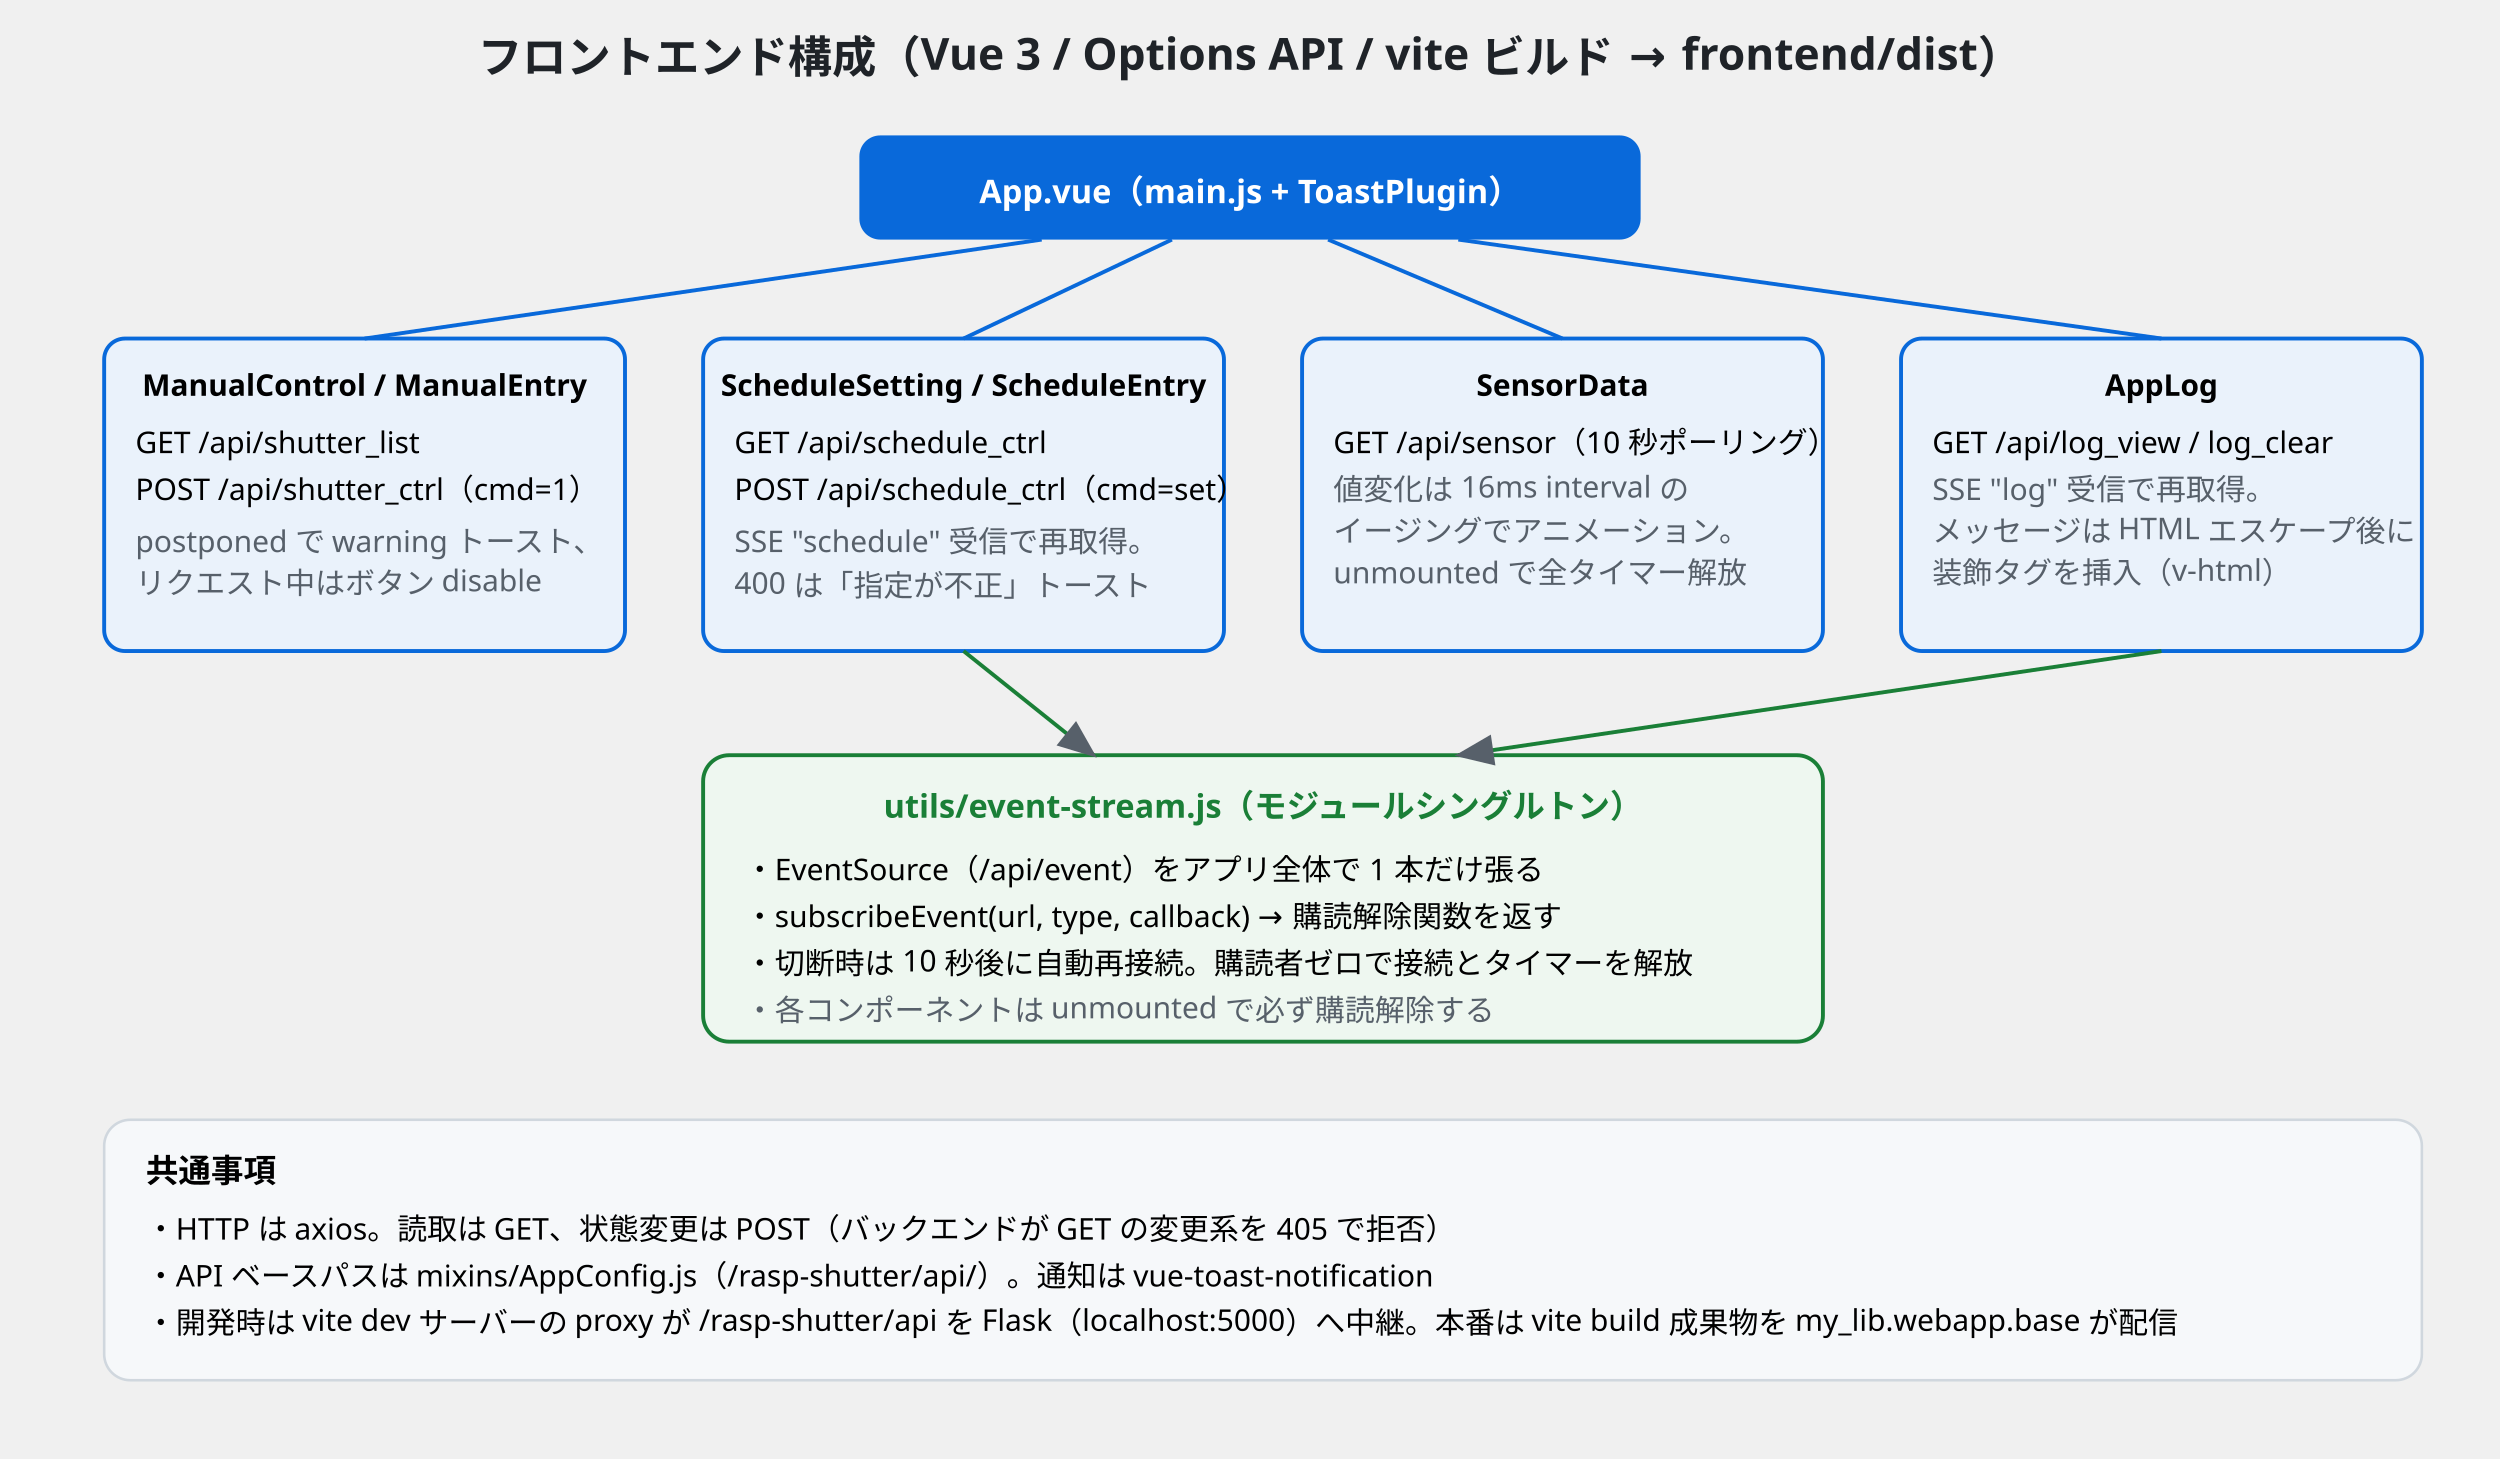
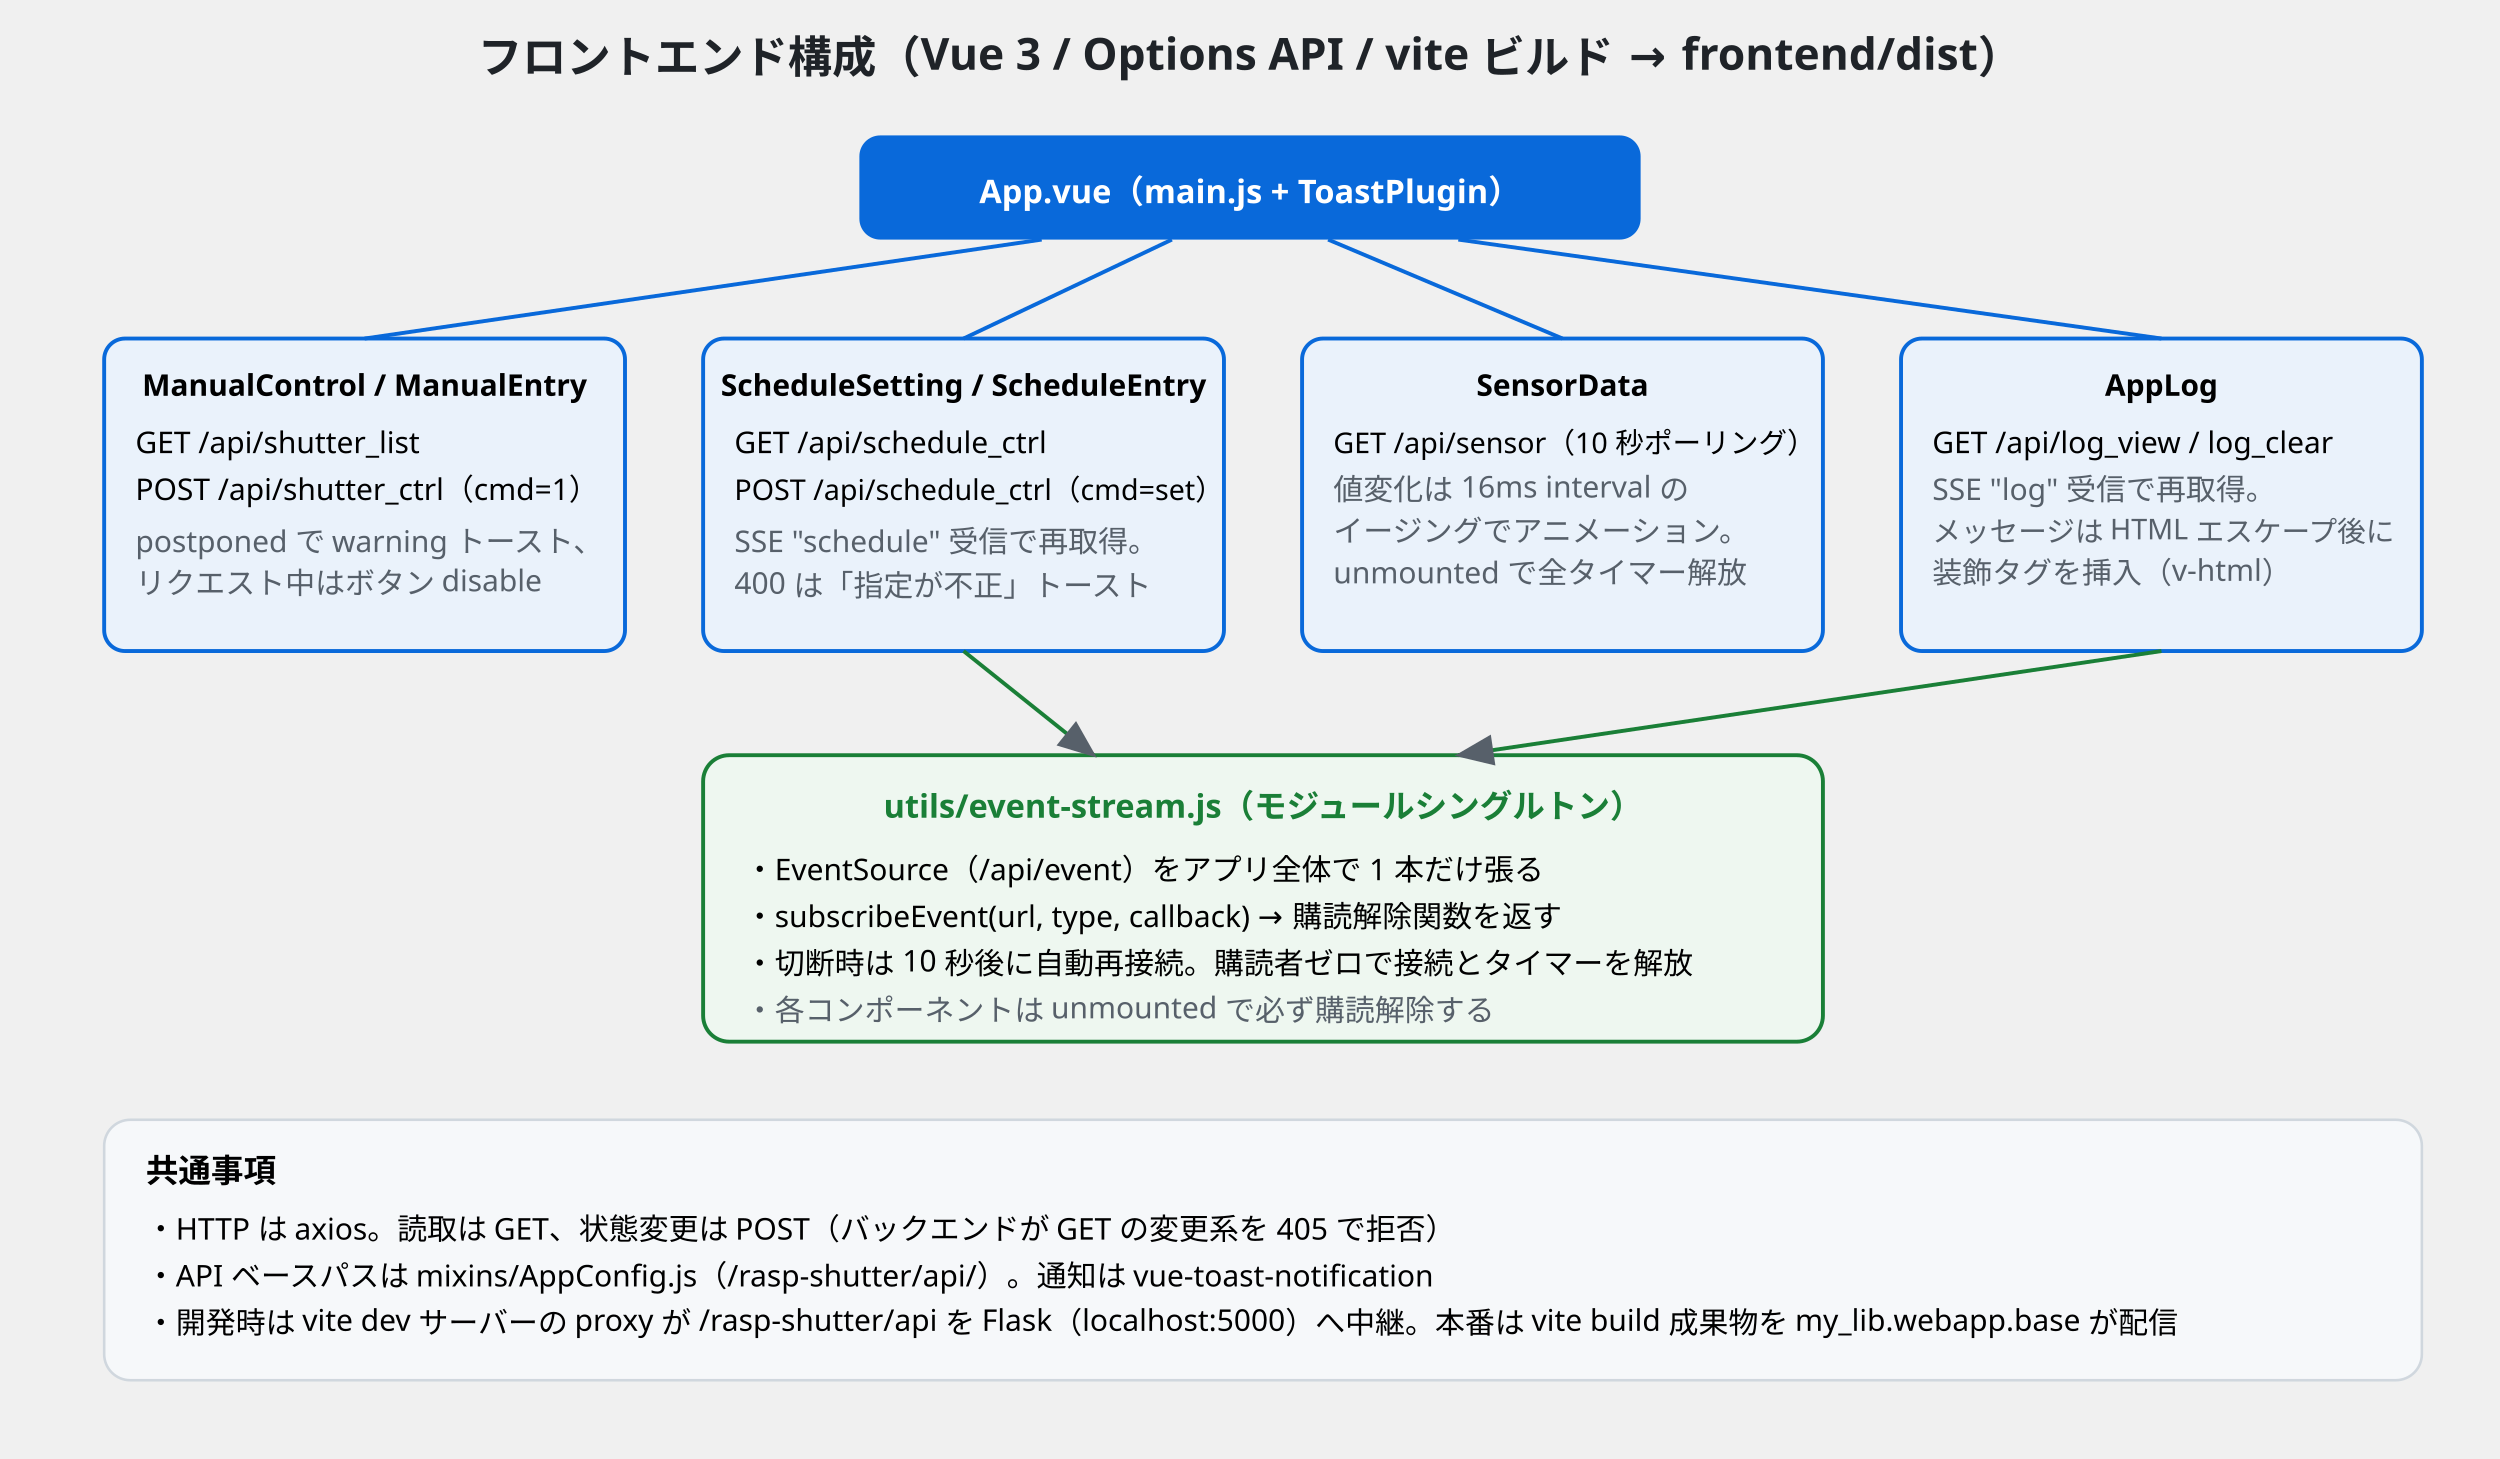
<svg xmlns="http://www.w3.org/2000/svg" width="960" height="560" viewBox="0 0 960 560" font-family="'Hiragino Sans','Noto Sans JP',sans-serif" font-size="12.5">
  <defs>
    <marker id="wa" markerWidth="10" markerHeight="8" refX="9" refY="4" orient="auto">
      <path d="M0,0 L10,4 L0,8 z" fill="#57606a" />
    </marker>
  </defs>
  <text x="480" y="28" text-anchor="middle" font-size="17" font-weight="bold" fill="#1f2328">フロントエンド構成（Vue 3 / Options API / vite ビルド → frontend/dist）</text>
  <rect x="330" y="52" width="300" height="40" rx="8" fill="#0969da" />
  <text x="480" y="78" text-anchor="middle" fill="#fff" font-weight="bold">App.vue（main.js + ToastPlugin）</text>
  <g font-size="11.5">
    <rect x="40" y="130" width="200" height="120" rx="8" fill="#eaf2fb" stroke="#0969da" stroke-width="1.5" />
    <text x="140" y="152" text-anchor="middle" font-weight="bold">ManualControl / ManualEntry</text>
    <text x="52" y="174">GET /api/shutter_list</text>
    <text x="52" y="192">POST /api/shutter_ctrl（cmd=1）</text>
    <text x="52" y="212" fill="#57606a">postponed で warning トースト、</text>
    <text x="52" y="228" fill="#57606a">リクエスト中はボタン disable</text>
    <rect x="270" y="130" width="200" height="120" rx="8" fill="#eaf2fb" stroke="#0969da" stroke-width="1.5" />
    <text x="370" y="152" text-anchor="middle" font-weight="bold">ScheduleSetting / ScheduleEntry</text>
    <text x="282" y="174">GET /api/schedule_ctrl</text>
-     <text x="282" y="192">POST /api/schedule_ctrl（cmd=set）</text>
+     <text x="282" y="192" font-size="11">POST /api/schedule_ctrl（cmd=set）</text>
    <text x="282" y="212" fill="#57606a">SSE "schedule" 受信で再取得。</text>
    <text x="282" y="228" fill="#57606a">400 は「指定が不正」トースト</text>
    <rect x="500" y="130" width="200" height="120" rx="8" fill="#eaf2fb" stroke="#0969da" stroke-width="1.5" />
    <text x="600" y="152" text-anchor="middle" font-weight="bold">SensorData</text>
-     <text x="512" y="174">GET /api/sensor（10 秒ポーリング）</text>
+     <text x="512" y="174" font-size="11">GET /api/sensor（10 秒ポーリング）</text>
    <text x="512" y="192" fill="#57606a">値変化は 16ms interval の</text>
    <text x="512" y="208" fill="#57606a">イージングでアニメーション。</text>
    <text x="512" y="224" fill="#57606a">unmounted で全タイマー解放</text>
    <rect x="730" y="130" width="200" height="120" rx="8" fill="#eaf2fb" stroke="#0969da" stroke-width="1.5" />
    <text x="830" y="152" text-anchor="middle" font-weight="bold">AppLog</text>
    <text x="742" y="174">GET /api/log_view / log_clear</text>
    <text x="742" y="192" fill="#57606a">SSE "log" 受信で再取得。</text>
-     <text x="742" y="208" fill="#57606a">メッセージは HTML エスケープ後に</text>
+     <text x="742" y="208" font-size="11" fill="#57606a">メッセージは HTML エスケープ後に</text>
    <text x="742" y="224" fill="#57606a">装飾タグを挿入（v-html）</text>
  </g>
  <g stroke="#0969da" stroke-width="1.5">
    <line x1="400" y1="92" x2="140" y2="130" />
    <line x1="450" y1="92" x2="370" y2="130" />
    <line x1="510" y1="92" x2="600" y2="130" />
    <line x1="560" y1="92" x2="830" y2="130" />
  </g>
  <rect x="270" y="290" width="430" height="110" rx="10" fill="#eef7f0" stroke="#1a7f37" stroke-width="1.5" />
  <text x="485" y="314" text-anchor="middle" font-weight="bold" fill="#1a7f37">utils/event-stream.js（モジュールシングルトン）</text>
  <g font-size="11.5">
    <text x="286" y="338">・EventSource（/api/event）をアプリ全体で 1 本だけ張る</text>
    <text x="286" y="356">・subscribeEvent(url, type, callback) → 購読解除関数を返す</text>
    <text x="286" y="374">・切断時は 10 秒後に自動再接続。購読者ゼロで接続とタイマーを解放</text>
    <text x="286" y="392" fill="#57606a">・各コンポーネントは unmounted で必ず購読解除する</text>
  </g>
  <line x1="370" y1="250" x2="420" y2="290" stroke="#1a7f37" stroke-width="1.5" marker-end="url(#wa)" />
  <line x1="830" y1="250" x2="560" y2="290" stroke="#1a7f37" stroke-width="1.5" marker-end="url(#wa)" />
  <rect x="40" y="430" width="890 " height="100" rx="10" fill="#f6f8fa" stroke="#d0d7de" />
  <text x="56" y="454" font-weight="bold">共通事項</text>
  <g font-size="11.5">
    <text x="56" y="476">・HTTP は axios。読取は GET、状態変更は POST（バックエンドが GET の変更系を 405 で拒否）</text>
    <text x="56" y="494">・API ベースパスは mixins/AppConfig.js（/rasp-shutter/api/）。通知は vue-toast-notification</text>
    <text x="56" y="512">・開発時は vite dev サーバーの proxy が /rasp-shutter/api を Flask（localhost:5000）へ中継。本番は vite build 成果物を my_lib.webapp.base が配信</text>
  </g>
</svg>
